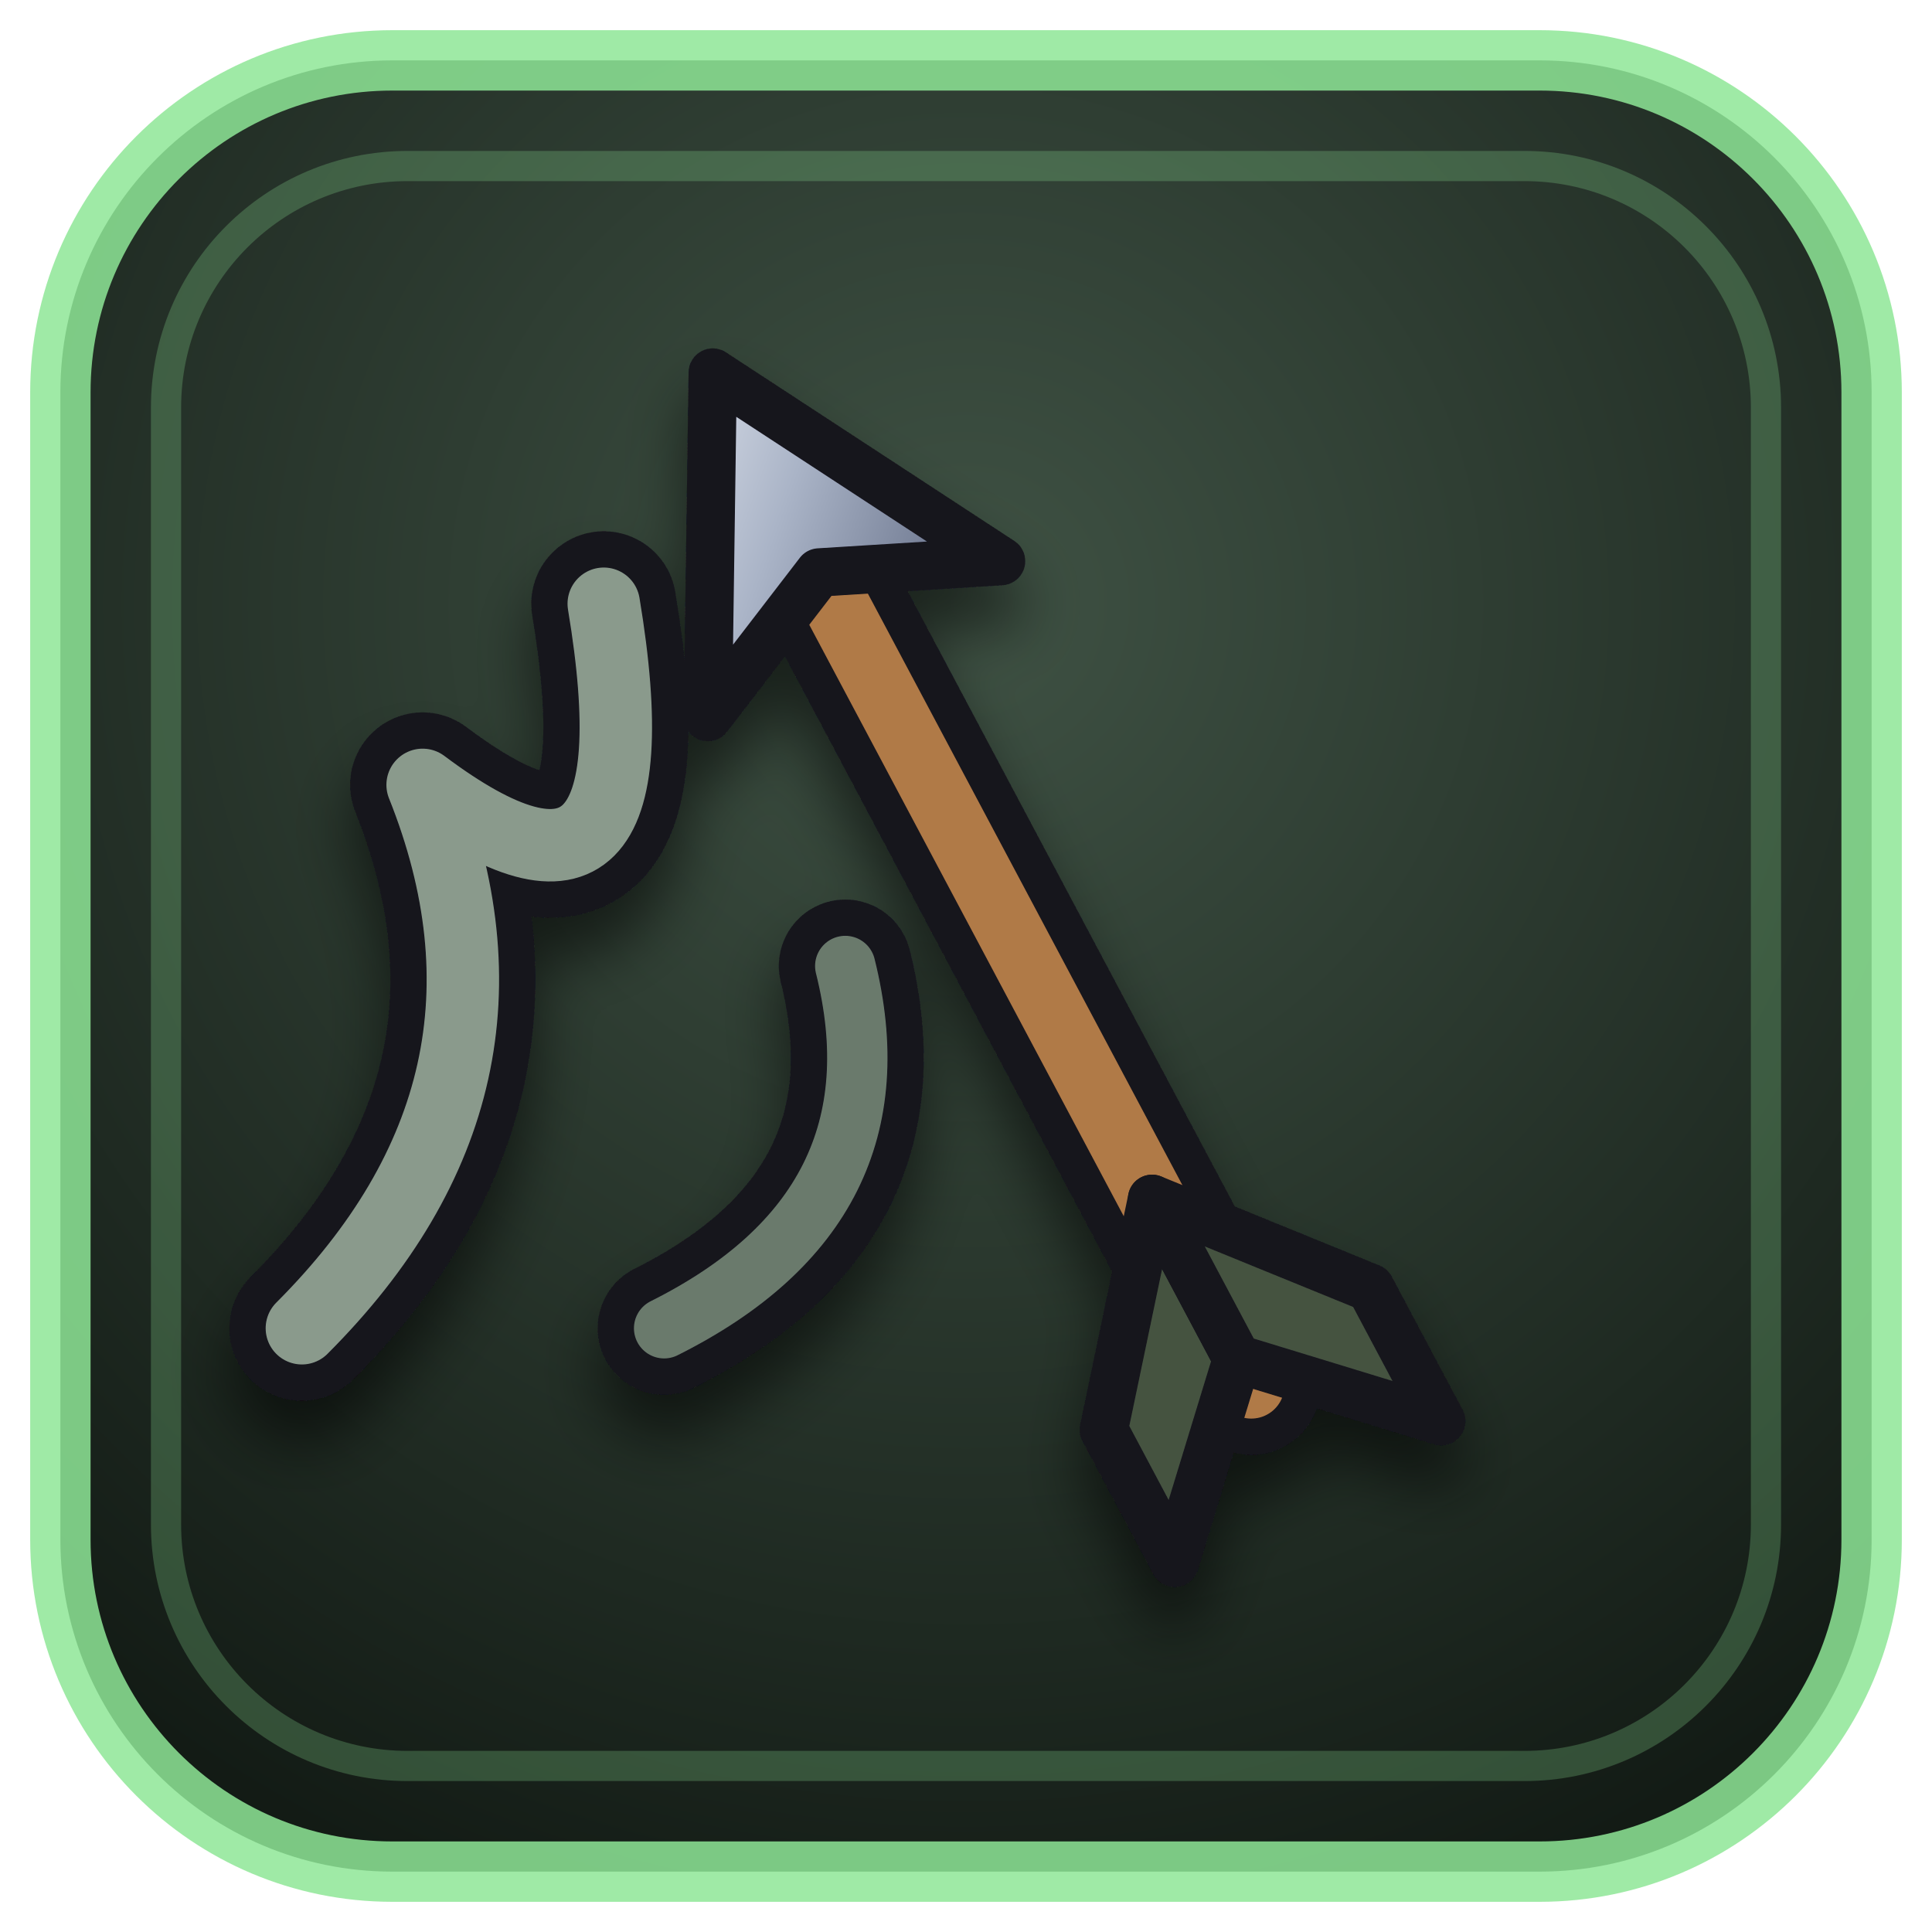
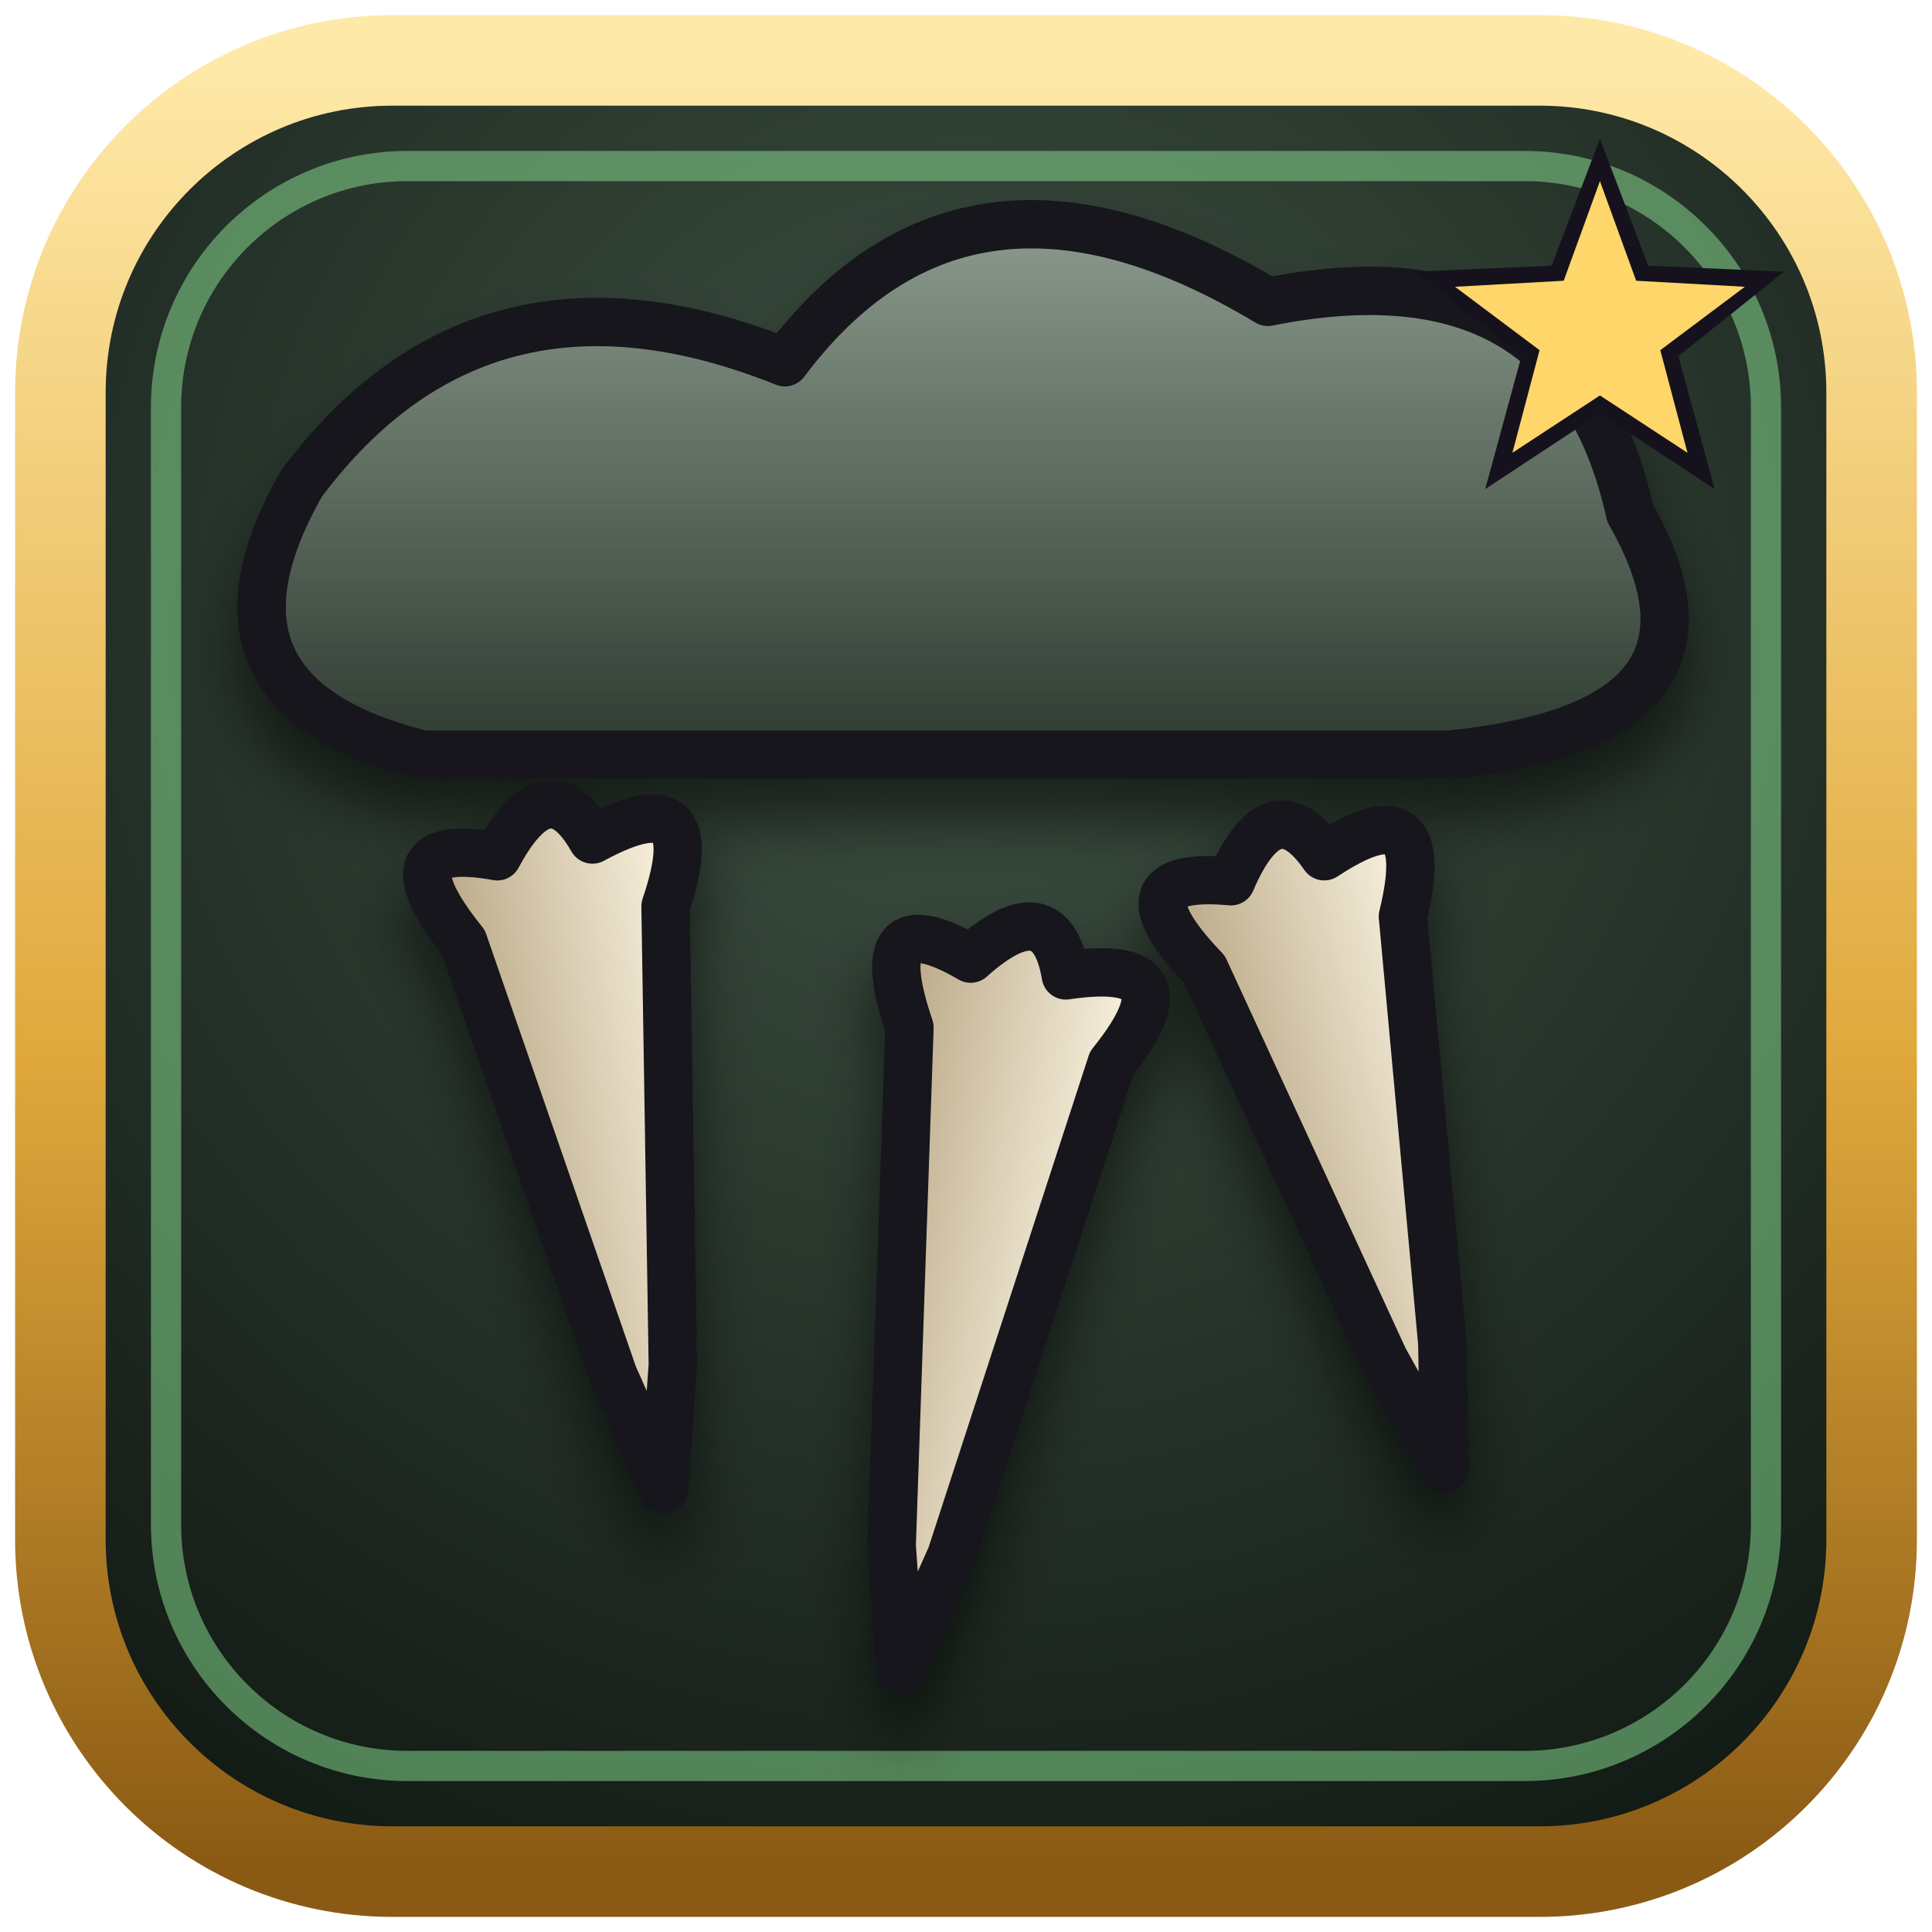
<svg xmlns="http://www.w3.org/2000/svg" viewBox="0 0 64 64" width="128" height="128">
  <defs>
    <linearGradient id="steel" x1="0" y1="0" x2="1" y2="1">
      <stop offset="0" stop-color="#f4f7fc" />
      <stop offset=".5" stop-color="#aab4c7" />
      <stop offset="1" stop-color="#5d6780" />
    </linearGradient>
    <linearGradient id="iron" x1="0" y1="0" x2="1" y2="1">
      <stop offset="0" stop-color="#9aa3b5" />
      <stop offset="1" stop-color="#454d61" />
    </linearGradient>
    <linearGradient id="gold" x1="0" y1="0" x2="0" y2="1">
      <stop offset="0" stop-color="#ffe9a8" />
      <stop offset=".55" stop-color="#e0a83c" />
      <stop offset="1" stop-color="#8a5a14" />
    </linearGradient>
    <linearGradient id="fire" x1="0" y1="0" x2="0" y2="1">
      <stop offset="0" stop-color="#e8391c" />
      <stop offset=".55" stop-color="#ff9a2e" />
      <stop offset="1" stop-color="#ffe680" />
    </linearGradient>
    <radialGradient id="fireR" cx=".45" cy=".45" r=".6">
      <stop offset="0" stop-color="#fff6c2" />
      <stop offset=".45" stop-color="#ffb43d" />
      <stop offset="1" stop-color="#d9361a" />
    </radialGradient>
    <linearGradient id="bolt" x1="0" y1="0" x2="1" y2="1">
      <stop offset="0" stop-color="#ffffff" />
      <stop offset=".5" stop-color="#a6ecff" />
      <stop offset="1" stop-color="#3fa2f0" />
    </linearGradient>
    <linearGradient id="blood" x1="0" y1="0" x2="0" y2="1">
      <stop offset="0" stop-color="#ff6060" />
      <stop offset="1" stop-color="#9a0f1c" />
    </linearGradient>
    <linearGradient id="poison" x1="0" y1="0" x2="0" y2="1">
      <stop offset="0" stop-color="#d6ff86" />
      <stop offset="1" stop-color="#4c9a28" />
    </linearGradient>
    <linearGradient id="water" x1="0" y1="0" x2="0" y2="1">
      <stop offset="0" stop-color="#b4f4ff" />
      <stop offset="1" stop-color="#2a86b8" />
    </linearGradient>
    <linearGradient id="ink" x1="0" y1="0" x2="0" y2="1">
      <stop offset="0" stop-color="#9474c4" />
      <stop offset="1" stop-color="#2a1d40" />
    </linearGradient>
    <linearGradient id="wood" x1="0" y1="0" x2="1" y2="0">
      <stop offset="0" stop-color="#c48e56" />
      <stop offset="1" stop-color="#6b4422" />
    </linearGradient>
    <linearGradient id="leaf" x1="0" y1="0" x2="1" y2="1">
      <stop offset="0" stop-color="#c4f58a" />
      <stop offset="1" stop-color="#3a8a38" />
    </linearGradient>
    <linearGradient id="hex" x1="0" y1="0" x2="0" y2="1">
      <stop offset="0" stop-color="#e09aff" />
      <stop offset="1" stop-color="#5a1f7a" />
    </linearGradient>
    <linearGradient id="bone" x1="0" y1="0" x2="0" y2="1">
      <stop offset="0" stop-color="#fbf4e2" />
      <stop offset="1" stop-color="#b8a684" />
    </linearGradient>
    <linearGradient id="heal" x1="0" y1="0" x2="0" y2="1">
      <stop offset="0" stop-color="#d4ffb0" />
      <stop offset="1" stop-color="#3fae4f" />
    </linearGradient>
    <linearGradient id="mana" x1="0" y1="0" x2="0" y2="1">
      <stop offset="0" stop-color="#bfe6ff" />
      <stop offset="1" stop-color="#2f6fd0" />
    </linearGradient>
    <linearGradient id="clay" x1="0" y1="0" x2="1" y2="1">
      <stop offset="0" stop-color="#d98a5a" />
      <stop offset="1" stop-color="#7a3a1e" />
    </linearGradient>
    <linearGradient id="hide" x1="0" y1="0" x2="0" y2="1">
      <stop offset="0" stop-color="#7a604a" />
      <stop offset="1" stop-color="#3e2e22" />
    </linearGradient>
    <linearGradient id="demon" x1="0" y1="0" x2="0" y2="1">
      <stop offset="0" stop-color="#c84a4a" />
      <stop offset="1" stop-color="#5a1418" />
    </linearGradient>
    <radialGradient id="holy" cx=".5" cy=".5" r=".5">
      <stop offset="0" stop-color="#fffbe6" />
      <stop offset=".5" stop-color="#ffe08a" stop-opacity=".8" />
      <stop offset="1" stop-color="#ffd060" stop-opacity="0" />
    </radialGradient>
    <radialGradient id="pearl" cx=".38" cy=".35" r=".7">
      <stop offset="0" stop-color="#ffffff" />
      <stop offset=".6" stop-color="#f2e6f0" />
      <stop offset="1" stop-color="#b8a8c4" />
    </radialGradient>
    <linearGradient id="grave" x1="0" y1="0" x2="0" y2="1">
      <stop offset="0" stop-color="#dcffe6" />
      <stop offset="1" stop-color="#4f8a60" />
    </linearGradient>
    <radialGradient id="graveR" cx=".5" cy=".5" r=".5">
      <stop offset="0" stop-color="#eafff0" />
      <stop offset=".5" stop-color="#9fe8b4" stop-opacity=".75" />
      <stop offset="1" stop-color="#6fcf8a" stop-opacity="0" />
    </radialGradient>
    <linearGradient id="shroud" x1="0" y1="0" x2="0" y2="1">
      <stop offset="0" stop-color="#8a9a8c" />
      <stop offset="1" stop-color="#2e3a30" />
    </linearGradient>
    <linearGradient id="gravity" x1="0" y1="0" x2="0" y2="1">
      <stop offset="0" stop-color="#9da6e0" />
      <stop offset="1" stop-color="#3a3870" />
    </linearGradient>
    <radialGradient id="gravR" cx=".5" cy=".4" r=".6">
      <stop offset="0" stop-color="#d0d4ff" />
      <stop offset=".5" stop-color="#6b74c8" />
      <stop offset="1" stop-color="#2a2440" />
    </radialGradient>
    <linearGradient id="lightG" x1="0" y1="0" x2="0" y2="1">
      <stop offset="0" stop-color="#fff8d0" />
      <stop offset=".5" stop-color="#e8d26a" />
      <stop offset="1" stop-color="#a88a20" />
    </linearGradient>
    <linearGradient id="blade" x1="0" y1="0" x2="0" y2="1">
      <stop offset="0" stop-color="#fffbe0" />
      <stop offset=".5" stop-color="#ffe489" />
      <stop offset="1" stop-color="#e8b23a" />
    </linearGradient>
    <radialGradient id="lightR" cx=".45" cy=".35" r=".6">
      <stop offset="0" stop-color="#fffef0" />
      <stop offset=".4" stop-color="#ffe680" />
      <stop offset="1" stop-color="#c8a030" stop-opacity="0" />
    </radialGradient>
    <linearGradient id="sound" x1="0" y1="0" x2="0" y2="1">
      <stop offset="0" stop-color="#a8eef4" />
      <stop offset="1" stop-color="#2a7a8a" />
    </linearGradient>
    <linearGradient id="void" x1="0" y1="0" x2="0" y2="1">
      <stop offset="0" stop-color="#c89eff" />
      <stop offset="1" stop-color="#3a1a5c" />
    </linearGradient>
    <radialGradient id="voidR" cx=".5" cy=".5" r=".55">
      <stop offset="0" stop-color="#15121d" />
      <stop offset=".5" stop-color="#5a2e8a" />
      <stop offset="1" stop-color="#c89eff" stop-opacity="0" />
    </radialGradient>
    <linearGradient id="cosmic" x1="0" y1="0" x2="1" y2="1">
      <stop offset="0" stop-color="#d0d4ff" />
      <stop offset=".5" stop-color="#8a7ec8" />
      <stop offset="1" stop-color="#3a2860" />
    </linearGradient>
    <filter id="blur" x="-50%" y="-50%" width="200%" height="200%">
      <feGaussianBlur stdDeviation="2.2" />
    </filter>
    <filter id="ds" x="-20%" y="-20%" width="140%" height="140%">
      <feDropShadow dx="0" dy="1.4" stdDeviation="1" flood-color="#000" flood-opacity=".55" />
    </filter>
    <radialGradient id="bg" cx=".5" cy=".3" r=".85">
      <stop offset="0" stop-color="#3f5244" />
      <stop offset="1" stop-color="#0e1510" />
    </radialGradient>
  </defs>
  <rect x="2" y="2" width="60" height="60" rx="11" fill="url(#bg)" />
-   <rect x="5.5" y="5.5" width="53" height="53" rx="8" fill="none" stroke="#8ee696" stroke-width="1" opacity="0.25" />
+   <rect x="5.5" y="5.5" width="53" height="53" rx="8" fill="none" stroke="#8ee696" stroke-width="1" opacity="0.5" />
  <g filter="url(#ds)" stroke="#15121d" stroke-width="1.6" stroke-linejoin="round" stroke-linecap="round">
-     <path d="M10 44 Q18 36 14 26 Q22 32 20 20" fill="none" stroke="#15121d" stroke-width="4.8" />
-     <path d="M10 44 Q18 36 14 26 Q22 32 20 20" fill="none" stroke="#8a9a8c" stroke-width="2.4" />
-     <g transform="translate(33 30) rotate(-28)">
-       <line x1="0" y1="18.0" x2="0" y2="-12.0" stroke="#15121d" stroke-width="4.6" />
-       <line x1="0" y1="18.0" x2="0" y2="-12.0" stroke="#b07a46" stroke-width="2.2" />
-       <path d="M0 -20.0 L5.5 -10.0 L0 -12.5 L-5.5 -10.0 Z" fill="url(#steel)" />
-       <path d="M0 11.0 L-5 17.0 L-5 22.0 L0 17.0 Z" fill="#44523f" />
-       <path d="M0 11.0 L5 17.0 L5 22.0 L0 17.0 Z" fill="#44523f" />
+     <path d="M10 16 Q16 8 26 12 Q32 4 42 10 Q52 8 54 17 Q58 24 48 25 L14 25 Q6 23 10 16 Z" fill="url(#shroud)" />
+     <g transform="translate(20 38) rotate(80)">
+       <path d="M-7.5 -3.4 Q-11.5 -5.6 -10.1 -1.4 Q-12.9 -.4 -10.1 1.8 Q-11.5 5.6 -7.5 3.4 L7.5 1 L11.5 0 L7.5 -1 Z" fill="url(#bone)" />
    </g>
-     <path d="M22 44 Q30 40 28 32" fill="none" stroke="#15121d" stroke-width="4.4" />
-     <path d="M22 44 Q30 40 28 32" fill="none" stroke="#6a7a6c" stroke-width="2" />
+     <g transform="translate(32 43) rotate(100)">
+       <path d="M-8.5 -3.4 Q-12.5 -5.6 -11.1 -1.4 Q-13.9 -.4 -11.1 1.8 Q-12.5 5.6 -8.5 3.4 L8.5 1 L12.5 0 L8.5 -1 Z" fill="url(#bone)" />
+     </g>
+     <g transform="translate(45 38) rotate(75)">
+       <path d="M-7.0 -3.4 Q-11.0 -5.6 -9.6 -1.4 Q-12.4 -.4 -9.6 1.8 Q-11.0 5.6 -7.0 3.4 L7.0 1 L11.0 0 L7.0 -1 Z" fill="url(#bone)" />
+     </g>
  </g>
-   <rect x="2" y="2" width="60" height="60" rx="11" fill="none" stroke="#8ee696" stroke-width="2" opacity="0.85" />
+   <rect x="2" y="2" width="60" height="60" rx="11" fill="none" stroke="url(#gold)" stroke-width="3" opacity="1" />
+   <polygon points="53.0,4.6 54.6,8.8 59.1,9.0 55.6,11.8 56.8,16.2 53.0,13.7 49.2,16.2 50.4,11.8 46.9,9.0 51.4,8.8" fill="#15121d" />
+   <polygon points="53.0,6.0 54.2,9.3 57.8,9.5 55.0,11.6 55.9,15.0 53.0,13.1 50.1,15.0 51.0,11.6 48.2,9.5 51.8,9.3" fill="#ffd66a" />
</svg>
